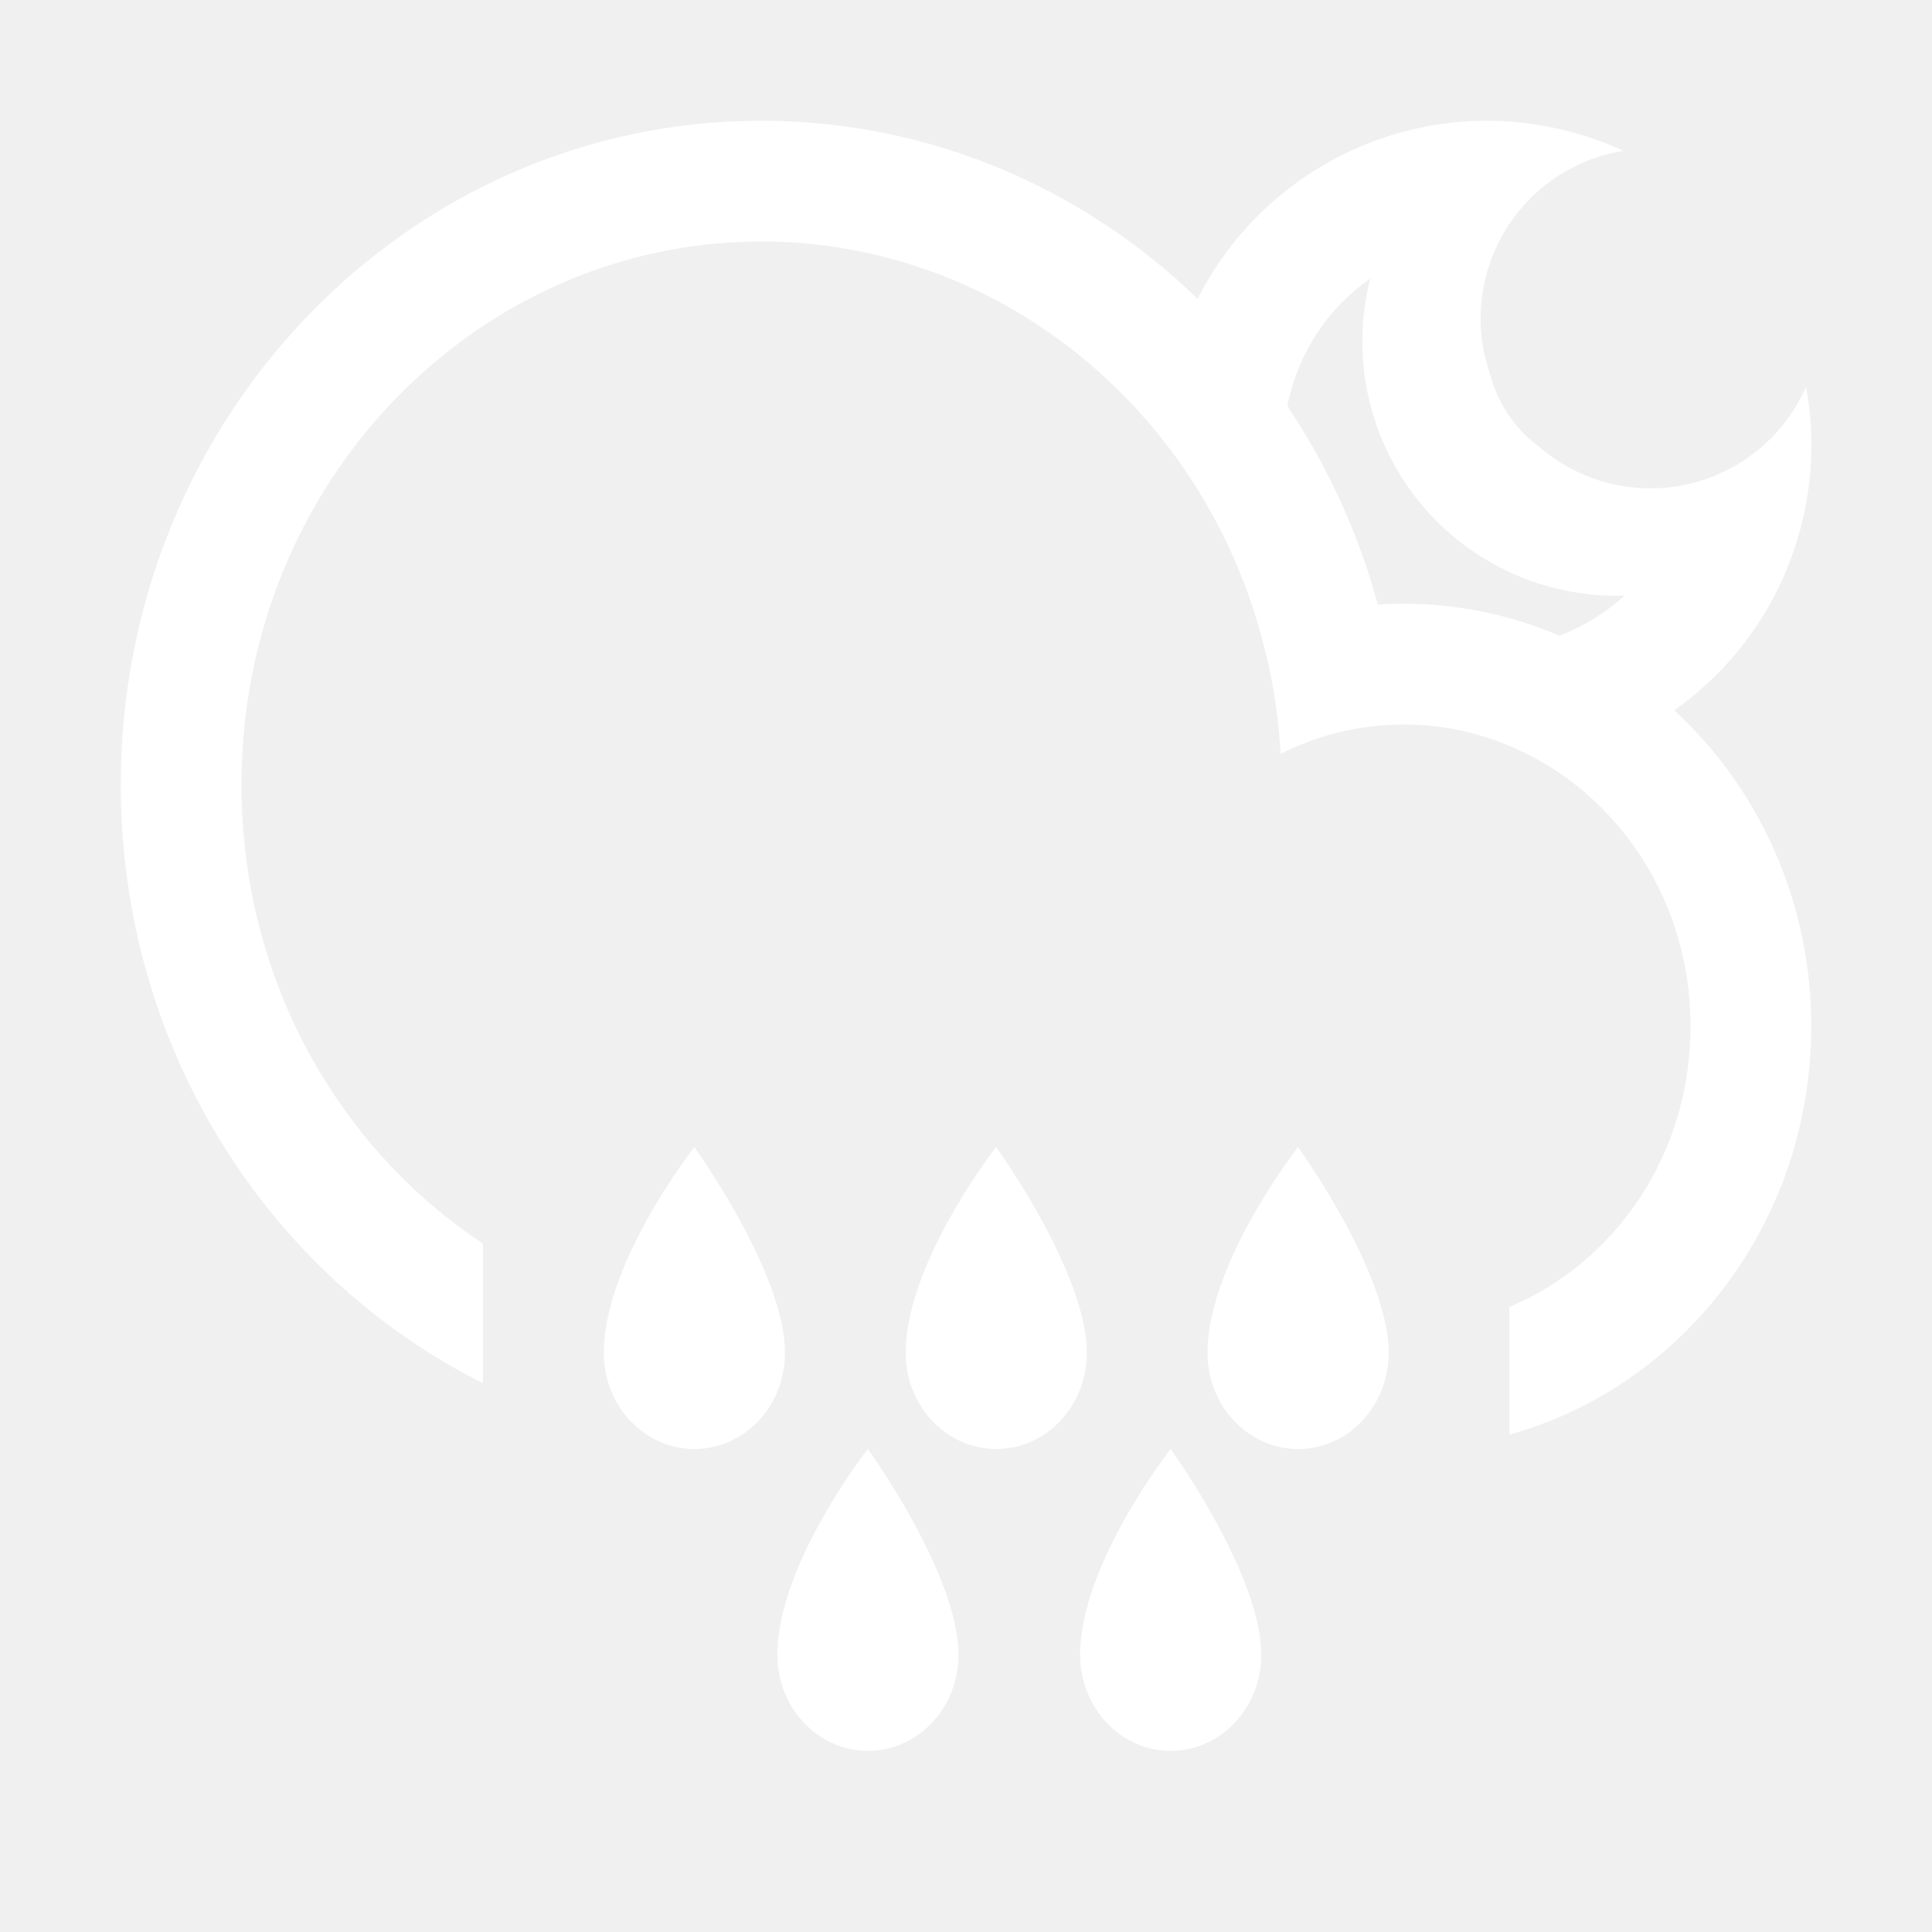
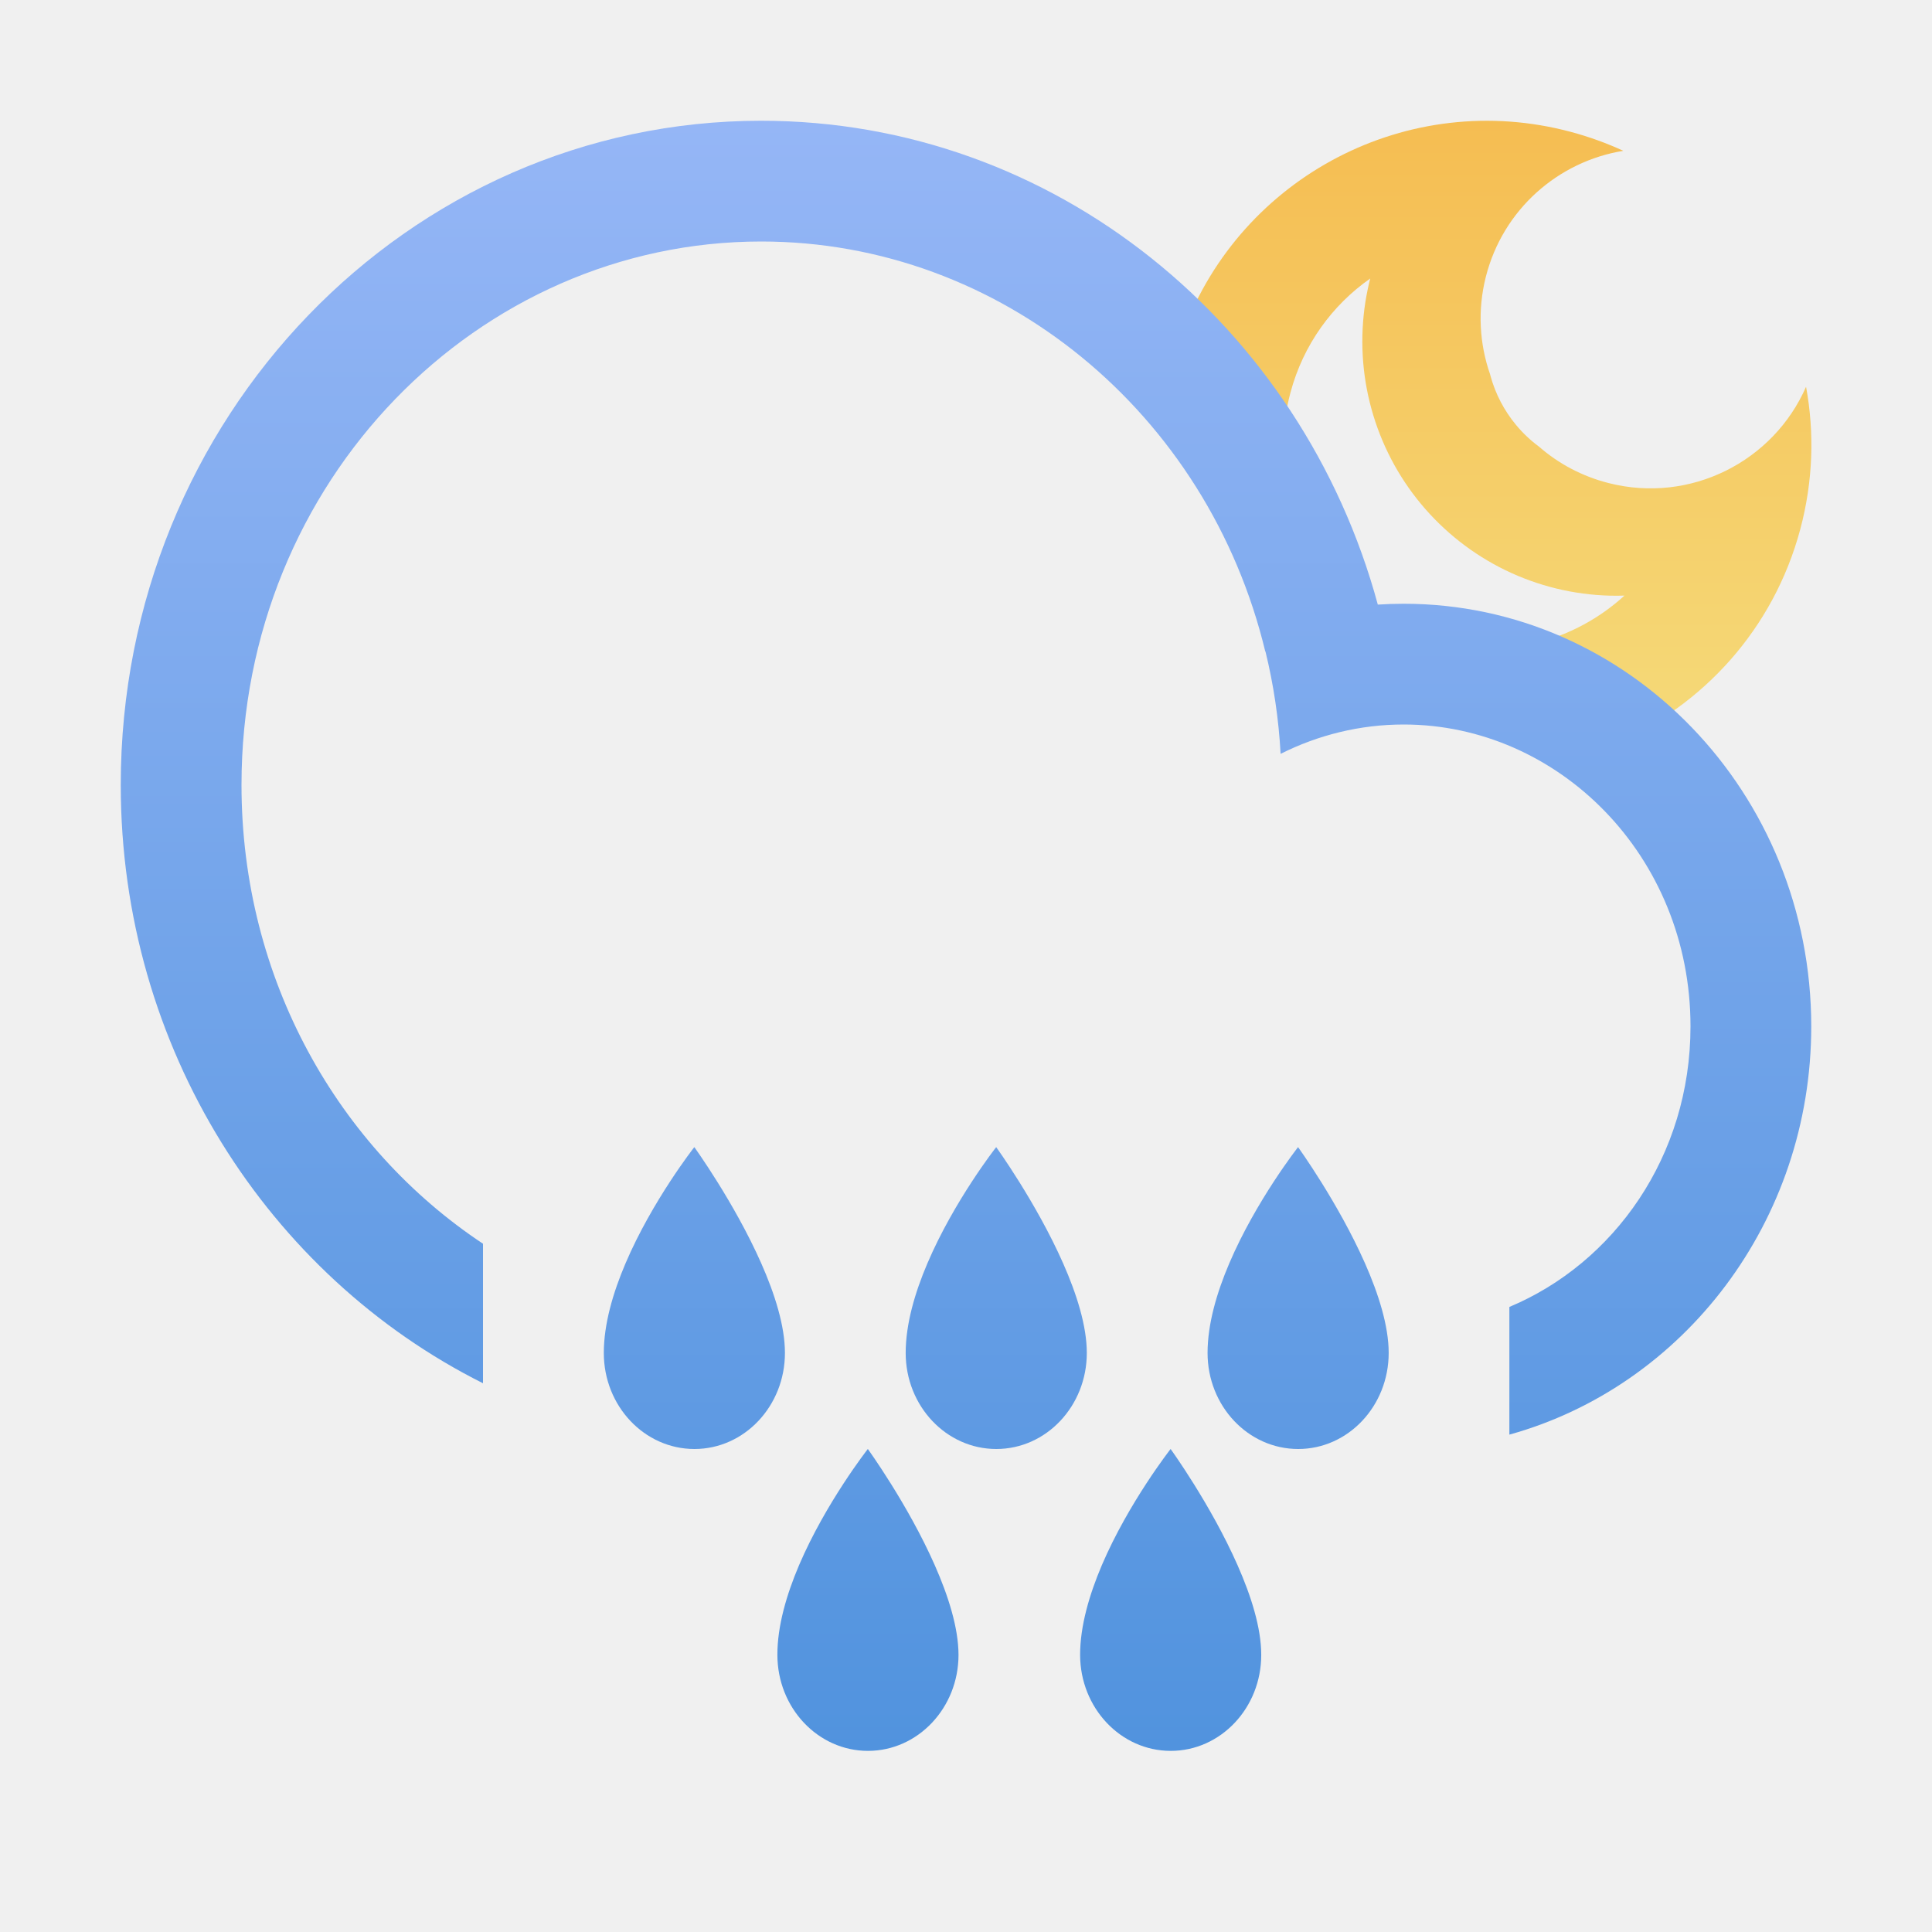
<svg xmlns="http://www.w3.org/2000/svg" width="32" height="32" viewBox="0 0 32 32" fill="none">
-   <path fill-rule="evenodd" clip-rule="evenodd" d="M25 23.762C27.88 22.963 30 20.238 30 17C30 14.917 29.123 13.047 27.731 11.765C28.72 11.066 29.48 10.029 29.818 8.767C30.031 7.97 30.054 7.167 29.914 6.406C29.373 7.644 28 8.345 26.647 8.002C26.204 7.89 25.813 7.679 25.491 7.398C25.35 7.294 25.223 7.174 25.111 7.039C24.914 6.802 24.77 6.526 24.688 6.229L24.68 6.198C24.505 5.696 24.47 5.138 24.61 4.585C24.894 3.464 25.814 2.672 26.887 2.498C26.612 2.371 26.322 2.266 26.02 2.185C23.52 1.514 20.959 2.725 19.837 4.949C17.942 3.119 15.401 2 12.608 2C6.749 2 2 6.925 2 13C2 17.363 4.449 21.132 8 22.911V20.6C5.61 19.015 4 16.229 4 13C4 7.96 7.922 4 12.608 4C16.584 4 20.009 6.85 20.957 10.791L20.96 10.79C21.094 11.337 21.179 11.904 21.211 12.486C21.834 12.173 22.527 12 23.249 12C25.805 12 28 14.17 28 17C28 19.152 26.731 20.922 25 21.647V23.762ZM21.322 6.725C21.986 7.715 22.498 8.823 22.821 10.014C22.963 10.005 23.105 10 23.249 10C24.163 10 25.035 10.188 25.83 10.53C26.226 10.378 26.592 10.153 26.906 9.865C26.825 9.868 26.744 9.868 26.663 9.866C26.064 9.85 25.476 9.707 24.936 9.445C24.397 9.183 23.92 8.809 23.537 8.348C23.154 7.887 22.874 7.35 22.715 6.771C22.556 6.193 22.523 5.588 22.616 4.995C22.637 4.867 22.663 4.739 22.695 4.613C22.069 5.052 21.587 5.705 21.374 6.503C21.354 6.577 21.337 6.651 21.322 6.725ZM10.361 20.924C10.153 21.411 10.001 21.931 10.001 22.409C10.001 23.288 10.673 24 11.502 24C12.33 24 13.001 23.288 13.001 22.409C13.001 21.962 12.833 21.432 12.609 20.925C12.164 19.918 11.5 19 11.5 19C11.5 19 10.804 19.886 10.361 20.924ZM15.001 22.409C15.001 21.931 15.153 21.411 15.361 20.924C15.804 19.886 16.5 19 16.5 19C16.5 19 17.164 19.918 17.609 20.925C17.833 21.432 18.001 21.962 18.001 22.409C18.001 23.288 17.33 24 16.502 24C15.673 24 15.001 23.288 15.001 22.409ZM13.235 25.924C13.028 26.411 12.875 26.931 12.876 27.409C12.876 28.288 13.548 29 14.376 29C15.204 29 15.876 28.288 15.876 27.409C15.875 26.962 15.707 26.432 15.483 25.925C15.039 24.918 14.374 24 14.374 24C14.374 24 13.679 24.886 13.235 25.924ZM20.001 22.409C20.001 21.931 20.153 21.411 20.361 20.924C20.804 19.886 21.5 19 21.5 19C21.5 19 22.164 19.918 22.609 20.925C22.833 21.432 23.001 21.962 23.001 22.409C23.001 23.288 22.33 24 21.502 24C20.673 24 20.001 23.288 20.001 22.409ZM18.25 25.924C18.043 26.411 17.89 26.931 17.89 27.409C17.891 28.288 18.562 29 19.391 29C20.219 29 20.891 28.288 20.89 27.409C20.89 26.962 20.722 26.432 20.498 25.925C20.054 24.918 19.389 24 19.389 24C19.389 24 18.694 24.886 18.25 25.924Z" fill="white" />
+   <path fill-rule="evenodd" clip-rule="evenodd" d="M29.818 8.767C30.031 7.97 30.054 7.167 29.914 6.406C29.373 7.644 28 8.345 26.647 8.002C26.204 7.89 25.813 7.679 25.491 7.398C25.35 7.294 25.223 7.174 25.111 7.039C24.914 6.802 24.77 6.526 24.688 6.229L24.68 6.198C24.505 5.696 24.47 5.138 24.61 4.585C24.894 3.464 25.814 2.672 26.887 2.498C26.612 2.371 26.322 2.266 26.02 2.185C23.326 1.462 20.561 2.924 19.602 5.484C20.229 6.036 20.785 6.664 21.258 7.355C21.26 7.074 21.297 6.788 21.374 6.503C21.587 5.705 22.069 5.052 22.695 4.613C22.663 4.739 22.637 4.867 22.616 4.995C22.523 5.588 22.556 6.193 22.715 6.771C22.874 7.35 23.154 7.887 23.537 8.348C23.92 8.809 24.397 9.183 24.936 9.445C25.476 9.707 26.064 9.85 26.663 9.866C26.744 9.868 26.825 9.868 26.906 9.865C26.085 10.616 24.91 10.945 23.757 10.636C23.306 10.515 22.9 10.307 22.554 10.036C22.652 10.352 22.734 10.674 22.801 11.002C22.867 11 22.933 10.999 23 10.999C24.418 10.999 25.722 11.492 26.749 12.315C28.207 11.687 29.375 10.421 29.818 8.767Z" fill="url(#paint0_linear_3_3734)" />
+   <path fill-rule="evenodd" clip-rule="evenodd" d="M30 17C30 20.238 27.88 22.963 25 23.762V21.647C26.731 20.922 28 19.152 28 17C28 14.17 25.805 12 23.249 12C22.527 12 21.834 12.173 21.211 12.486C21.179 11.904 21.094 11.337 20.96 10.79L20.957 10.791C20.009 6.85 16.584 4 12.608 4C7.922 4 4 7.96 4 13C4 16.229 5.61 19.015 8 20.6V22.911C4.449 21.132 2 17.363 2 13C2 6.925 6.749 2 12.608 2C17.469 2 21.566 5.39 22.821 10.014C22.963 10.005 23.105 10 23.249 10C26.978 10 30 13.134 30 17ZM10.001 22.409C10.001 21.931 10.153 21.411 10.361 20.924C10.804 19.886 11.5 19 11.5 19C11.5 19 12.164 19.918 12.609 20.925C12.833 21.432 13.001 21.962 13.001 22.409C13.001 23.288 12.33 24 11.502 24C10.673 24 10.001 23.288 10.001 22.409ZM15.361 20.924C15.153 21.411 15.001 21.931 15.001 22.409C15.001 23.288 15.673 24 16.502 24C17.33 24 18.001 23.288 18.001 22.409C18.001 21.962 17.833 21.432 17.609 20.925C17.164 19.918 16.5 19 16.5 19C16.5 19 15.804 19.886 15.361 20.924ZM12.876 27.409C12.875 26.931 13.028 26.411 13.235 25.924C13.679 24.886 14.374 24 14.374 24C14.374 24 15.039 24.918 15.483 25.925C15.707 26.432 15.875 26.962 15.876 27.409C15.876 28.288 15.204 29 14.376 29C13.548 29 12.876 28.288 12.876 27.409ZM20.361 20.924C20.153 21.411 20.001 21.931 20.001 22.409C20.001 23.288 20.673 24 21.502 24C22.33 24 23.001 23.288 23.001 22.409C23.001 21.962 22.833 21.432 22.609 20.925C22.164 19.918 21.5 19 21.5 19C21.5 19 20.804 19.886 20.361 20.924ZM17.89 27.409C17.89 26.931 18.043 26.411 18.25 25.924C18.694 24.886 19.389 24 19.389 24C19.389 24 20.054 24.918 20.498 25.925C20.722 26.432 20.89 26.962 20.89 27.409C20.891 28.288 20.219 29 19.391 29C18.562 29 17.891 28.288 17.89 27.409Z" fill="url(#paint1_linear_3_3734)" />
+   <defs>
+     <linearGradient id="paint0_linear_3_3734" x1="24.802" y1="2" x2="24.802" y2="12.315" gradientUnits="userSpaceOnUse">
+       <stop stop-color="#F5BD52" />
+       <stop offset="1" stop-color="#F5DA79" />
+     </linearGradient>
+     <linearGradient id="paint1_linear_3_3734" x1="16" y1="2" x2="16" y2="29" gradientUnits="userSpaceOnUse">
+       <stop stop-color="#95B6F6" />
+       <stop offset="1" stop-color="#5193DE" />
+     </linearGradient>
+   </defs>
</svg>
